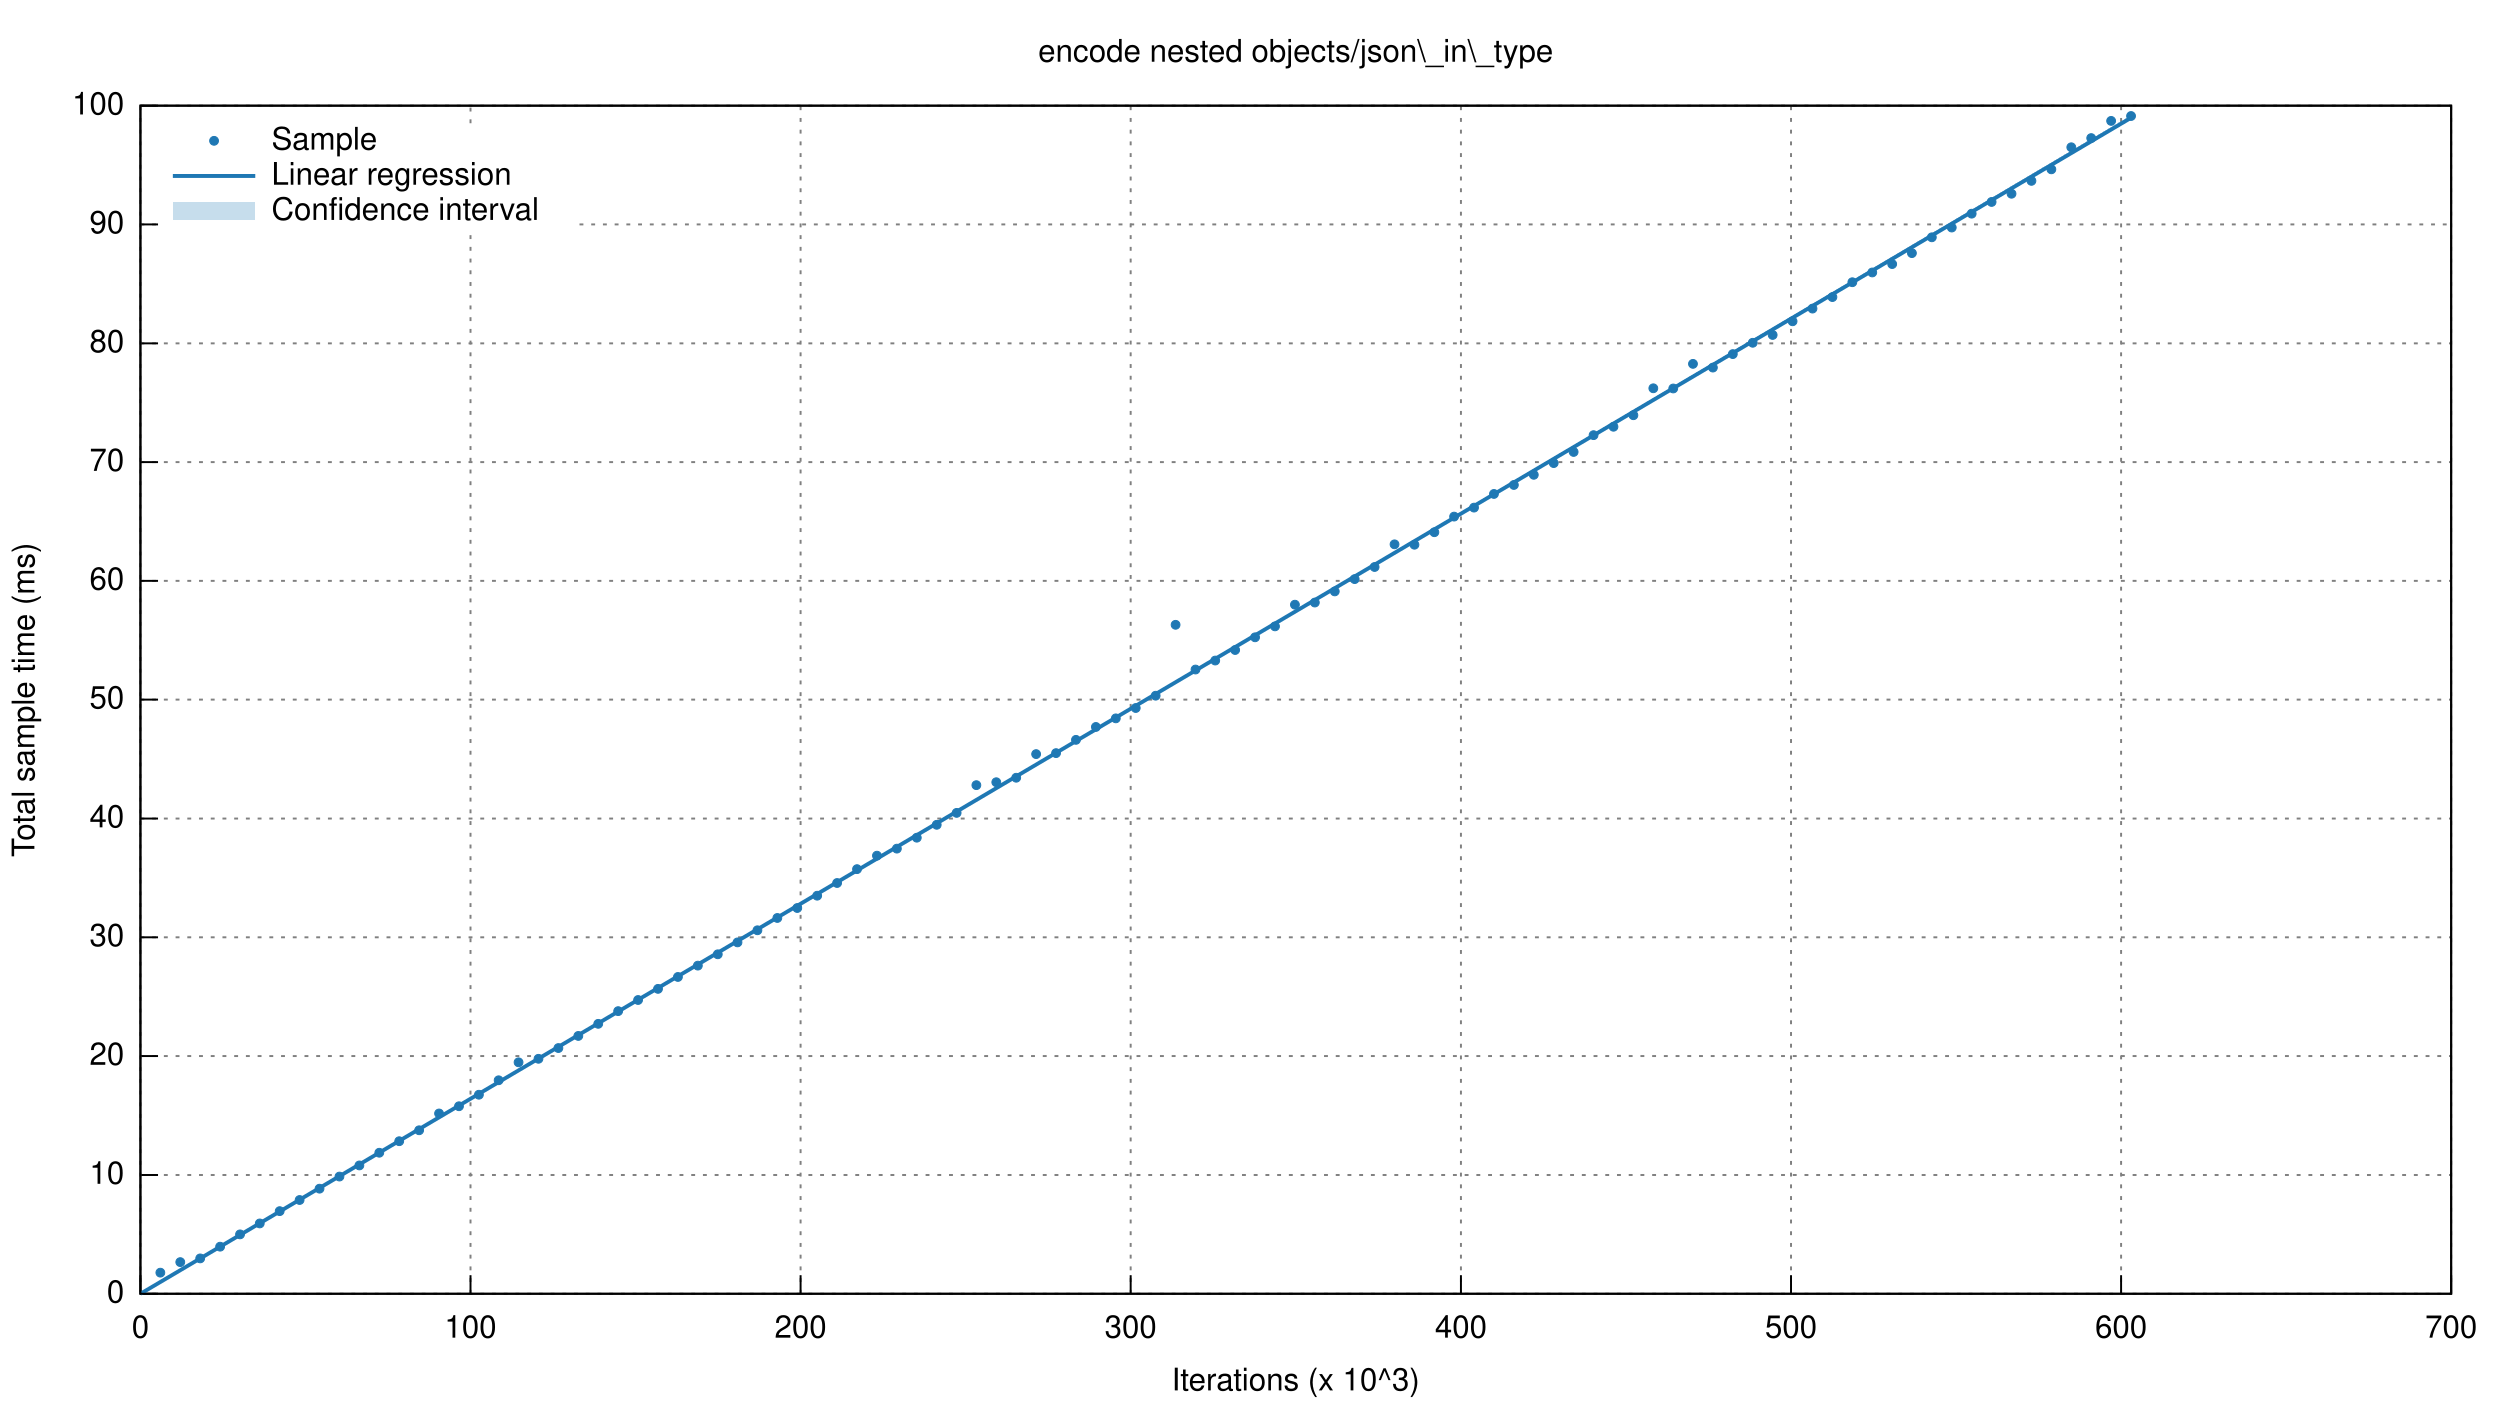
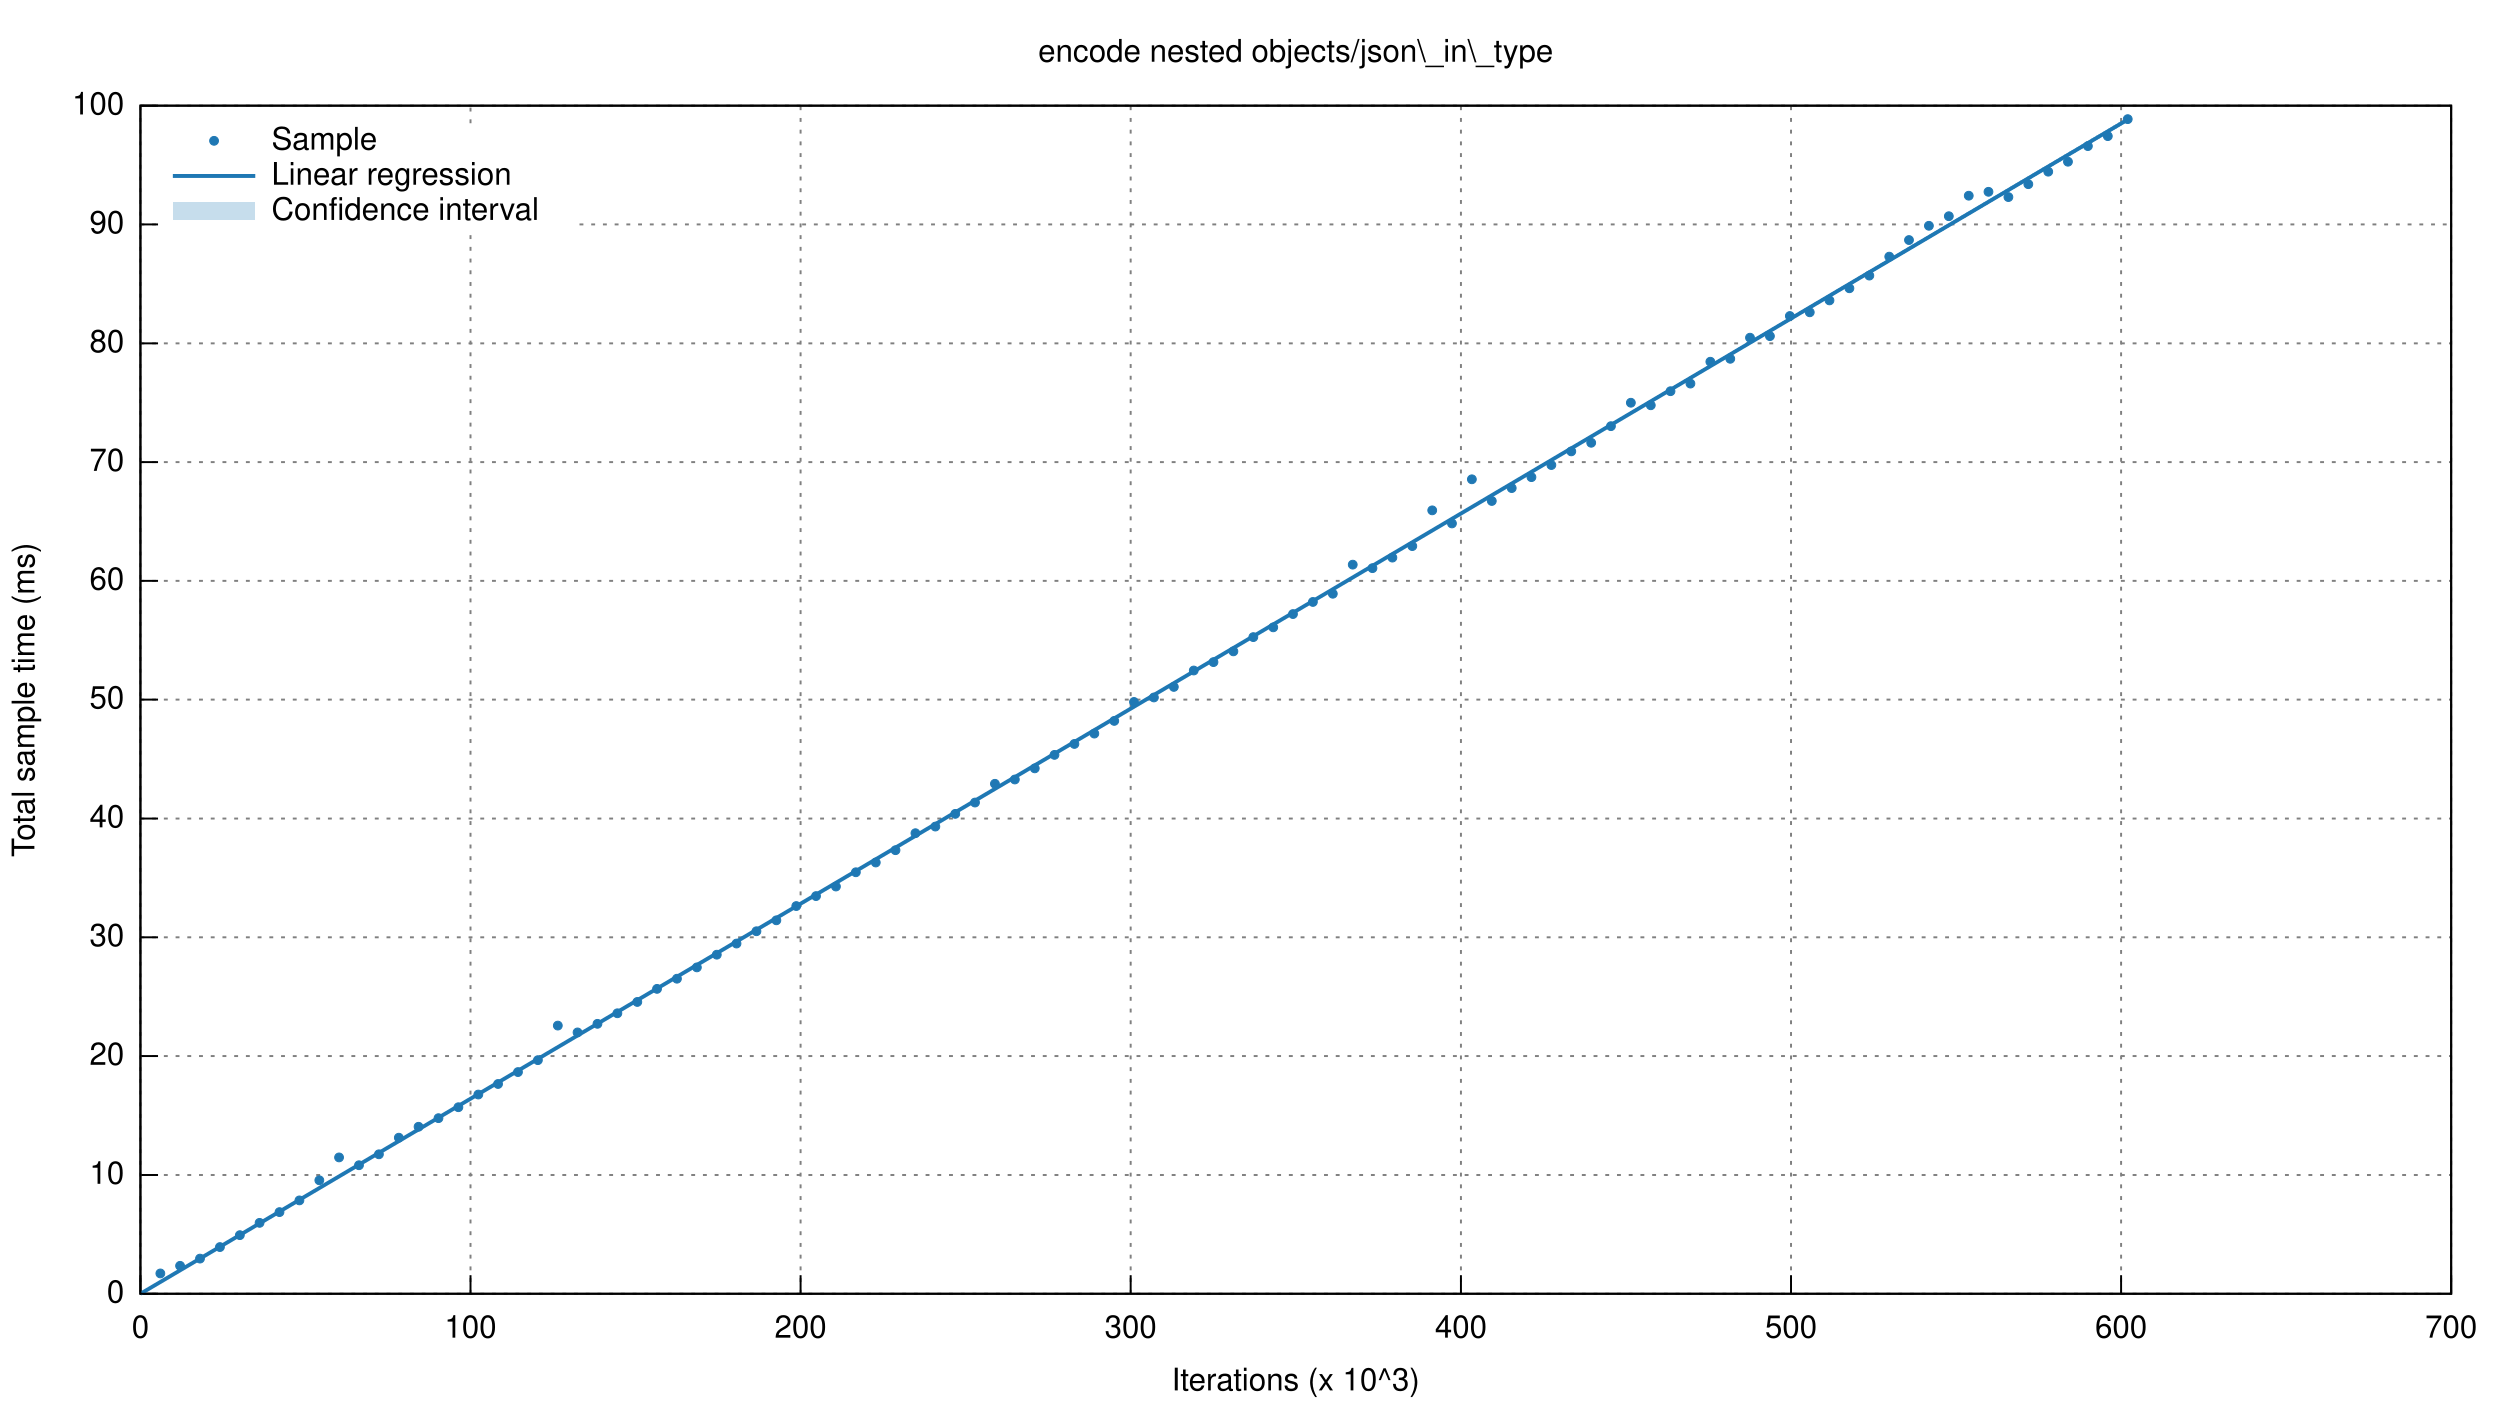
<svg xmlns="http://www.w3.org/2000/svg" xmlns:xlink="http://www.w3.org/1999/xlink" viewBox="0 0 1280 720">
  <g id="gnuplot_canvas">
    <rect x="0" y="0" width="1280" height="720" fill="none" />
    <defs>
      <circle id="gpDot" r="0.5" stroke-width="0.5" />
      <path id="gpPt0" stroke-width="0.222" stroke="currentColor" d="M-1,0 h2 M0,-1 v2" />
      <path id="gpPt1" stroke-width="0.222" stroke="currentColor" d="M-1,-1 L1,1 M1,-1 L-1,1" />
      <path id="gpPt2" stroke-width="0.222" stroke="currentColor" d="M-1,0 L1,0 M0,-1 L0,1 M-1,-1 L1,1 M-1,1 L1,-1" />
      <rect id="gpPt3" stroke-width="0.222" stroke="currentColor" x="-1" y="-1" width="2" height="2" />
      <rect id="gpPt4" stroke-width="0.222" stroke="currentColor" fill="currentColor" x="-1" y="-1" width="2" height="2" />
      <circle id="gpPt5" stroke-width="0.222" stroke="currentColor" cx="0" cy="0" r="1" />
      <use xlink:href="#gpPt5" id="gpPt6" fill="currentColor" stroke="none" />
      <path id="gpPt7" stroke-width="0.222" stroke="currentColor" d="M0,-1.33 L-1.33,0.67 L1.33,0.67 z" />
      <use xlink:href="#gpPt7" id="gpPt8" fill="currentColor" stroke="none" />
      <use xlink:href="#gpPt7" id="gpPt9" stroke="currentColor" transform="rotate(180)" />
      <use xlink:href="#gpPt9" id="gpPt10" fill="currentColor" stroke="none" />
      <use xlink:href="#gpPt3" id="gpPt11" stroke="currentColor" transform="rotate(45)" />
      <use xlink:href="#gpPt11" id="gpPt12" fill="currentColor" stroke="none" />
    </defs>
    <g style="fill:none; color:white; stroke:currentColor; stroke-width:1.00; stroke-linecap:butt; stroke-linejoin:miter">
</g>
    <g style="fill:none; color:black; stroke:currentColor; stroke-width:1.00; stroke-linecap:butt; stroke-linejoin:miter">
</g>
    <g style="fill:none; color:gray; stroke:currentColor; stroke-width:1.00; stroke-linecap:butt; stroke-linejoin:miter">
      <path stroke="gray" stroke-dasharray=" 2,4" class="gridline" d="M71.9,662.4 L1255.0,662.4  h0.01" />
    </g>
    <g style="fill:none; color:black; stroke:currentColor; stroke-width:1.00; stroke-linecap:butt; stroke-linejoin:miter">
      <path stroke="black" d="M71.9,662.4 L80.9,662.4  h0.01" />
      <g transform="translate(63.6,666.9)" style="stroke:none; fill:black; font-family:Helvetica; font-size:12.00pt; text-anchor:end">
        <text> 0</text>
      </g>
    </g>
    <g style="fill:none; color:gray; stroke:currentColor; stroke-width:1.00; stroke-linecap:butt; stroke-linejoin:miter">
      <path stroke="gray" stroke-dasharray=" 2,4" class="gridline" d="M71.9,601.6 L1255.0,601.6  h0.01" />
    </g>
    <g style="fill:none; color:black; stroke:currentColor; stroke-width:1.00; stroke-linecap:butt; stroke-linejoin:miter">
      <path stroke="black" d="M71.9,601.6 L80.9,601.6  h0.01" />
      <g transform="translate(63.6,606.1)" style="stroke:none; fill:black; font-family:Helvetica; font-size:12.00pt; text-anchor:end">
        <text> 10</text>
      </g>
    </g>
    <g style="fill:none; color:gray; stroke:currentColor; stroke-width:1.00; stroke-linecap:butt; stroke-linejoin:miter">
      <path stroke="gray" stroke-dasharray=" 2,4" class="gridline" d="M71.9,540.7 L1255.0,540.7  h0.01" />
    </g>
    <g style="fill:none; color:black; stroke:currentColor; stroke-width:1.00; stroke-linecap:butt; stroke-linejoin:miter">
      <path stroke="black" d="M71.9,540.7 L80.9,540.7  h0.01" />
      <g transform="translate(63.6,545.2)" style="stroke:none; fill:black; font-family:Helvetica; font-size:12.00pt; text-anchor:end">
        <text> 20</text>
      </g>
    </g>
    <g style="fill:none; color:gray; stroke:currentColor; stroke-width:1.00; stroke-linecap:butt; stroke-linejoin:miter">
      <path stroke="gray" stroke-dasharray=" 2,4" class="gridline" d="M71.9,479.9 L1255.0,479.9  h0.01" />
    </g>
    <g style="fill:none; color:black; stroke:currentColor; stroke-width:1.00; stroke-linecap:butt; stroke-linejoin:miter">
      <path stroke="black" d="M71.9,479.9 L80.9,479.9  h0.01" />
      <g transform="translate(63.6,484.4)" style="stroke:none; fill:black; font-family:Helvetica; font-size:12.00pt; text-anchor:end">
        <text> 30</text>
      </g>
    </g>
    <g style="fill:none; color:gray; stroke:currentColor; stroke-width:1.00; stroke-linecap:butt; stroke-linejoin:miter">
      <path stroke="gray" stroke-dasharray=" 2,4" class="gridline" d="M71.9,419.1 L1255.0,419.1  h0.01" />
    </g>
    <g style="fill:none; color:black; stroke:currentColor; stroke-width:1.00; stroke-linecap:butt; stroke-linejoin:miter">
      <path stroke="black" d="M71.9,419.1 L80.9,419.1  h0.01" />
      <g transform="translate(63.6,423.6)" style="stroke:none; fill:black; font-family:Helvetica; font-size:12.00pt; text-anchor:end">
        <text> 40</text>
      </g>
    </g>
    <g style="fill:none; color:gray; stroke:currentColor; stroke-width:1.00; stroke-linecap:butt; stroke-linejoin:miter">
      <path stroke="gray" stroke-dasharray=" 2,4" class="gridline" d="M71.9,358.2 L1255.0,358.2  h0.01" />
    </g>
    <g style="fill:none; color:black; stroke:currentColor; stroke-width:1.00; stroke-linecap:butt; stroke-linejoin:miter">
      <path stroke="black" d="M71.9,358.2 L80.9,358.2  h0.01" />
      <g transform="translate(63.6,362.7)" style="stroke:none; fill:black; font-family:Helvetica; font-size:12.00pt; text-anchor:end">
        <text> 50</text>
      </g>
    </g>
    <g style="fill:none; color:gray; stroke:currentColor; stroke-width:1.00; stroke-linecap:butt; stroke-linejoin:miter">
      <path stroke="gray" stroke-dasharray=" 2,4" class="gridline" d="M71.9,297.4 L1255.0,297.4  h0.01" />
    </g>
    <g style="fill:none; color:black; stroke:currentColor; stroke-width:1.00; stroke-linecap:butt; stroke-linejoin:miter">
      <path stroke="black" d="M71.9,297.4 L80.9,297.4  h0.01" />
      <g transform="translate(63.6,301.9)" style="stroke:none; fill:black; font-family:Helvetica; font-size:12.00pt; text-anchor:end">
        <text> 60</text>
      </g>
    </g>
    <g style="fill:none; color:gray; stroke:currentColor; stroke-width:1.00; stroke-linecap:butt; stroke-linejoin:miter">
      <path stroke="gray" stroke-dasharray=" 2,4" class="gridline" d="M71.9,236.6 L1255.0,236.6  h0.01" />
    </g>
    <g style="fill:none; color:black; stroke:currentColor; stroke-width:1.00; stroke-linecap:butt; stroke-linejoin:miter">
      <path stroke="black" d="M71.9,236.6 L80.9,236.6  h0.01" />
      <g transform="translate(63.6,241.1)" style="stroke:none; fill:black; font-family:Helvetica; font-size:12.00pt; text-anchor:end">
        <text> 70</text>
      </g>
    </g>
    <g style="fill:none; color:gray; stroke:currentColor; stroke-width:1.00; stroke-linecap:butt; stroke-linejoin:miter">
      <path stroke="gray" stroke-dasharray=" 2,4" class="gridline" d="M71.9,175.8 L1255.0,175.8  h0.01" />
    </g>
    <g style="fill:none; color:black; stroke:currentColor; stroke-width:1.00; stroke-linecap:butt; stroke-linejoin:miter">
      <path stroke="black" d="M71.9,175.8 L80.9,175.8  h0.01" />
      <g transform="translate(63.6,180.3)" style="stroke:none; fill:black; font-family:Helvetica; font-size:12.00pt; text-anchor:end">
        <text> 80</text>
      </g>
    </g>
    <g style="fill:none; color:gray; stroke:currentColor; stroke-width:1.00; stroke-linecap:butt; stroke-linejoin:miter">
      <path stroke="gray" stroke-dasharray=" 2,4" class="gridline" d="M71.9,114.9 L80.2,114.9 M296.7,114.9 L1255.0,114.9  h0.01" />
    </g>
    <g style="fill:none; color:black; stroke:currentColor; stroke-width:1.00; stroke-linecap:butt; stroke-linejoin:miter">
      <path stroke="black" d="M71.9,114.9 L80.9,114.9  h0.01" />
      <g transform="translate(63.6,119.4)" style="stroke:none; fill:black; font-family:Helvetica; font-size:12.00pt; text-anchor:end">
        <text> 90</text>
      </g>
    </g>
    <g style="fill:none; color:gray; stroke:currentColor; stroke-width:1.00; stroke-linecap:butt; stroke-linejoin:miter">
      <path stroke="gray" stroke-dasharray=" 2,4" class="gridline" d="M71.9,54.1 L1255.0,54.1  h0.01" />
    </g>
    <g style="fill:none; color:black; stroke:currentColor; stroke-width:1.00; stroke-linecap:butt; stroke-linejoin:miter">
      <path stroke="black" d="M71.9,54.1 L80.9,54.1  h0.01" />
      <g transform="translate(63.6,58.6)" style="stroke:none; fill:black; font-family:Helvetica; font-size:12.00pt; text-anchor:end">
        <text> 100</text>
      </g>
    </g>
    <g style="fill:none; color:gray; stroke:currentColor; stroke-width:1.00; stroke-linecap:butt; stroke-linejoin:miter">
      <path stroke="gray" stroke-dasharray=" 2,4" class="gridline" d="M71.9,662.4 L71.9,54.1  h0.01" />
    </g>
    <g style="fill:none; color:black; stroke:currentColor; stroke-width:1.00; stroke-linecap:butt; stroke-linejoin:miter">
      <path stroke="black" d="M71.9,662.4 L71.9,653.4  h0.01" />
      <g transform="translate(71.9,684.9)" style="stroke:none; fill:black; font-family:Helvetica; font-size:12.00pt; text-anchor:middle">
        <text> 0</text>
      </g>
    </g>
    <g style="fill:none; color:gray; stroke:currentColor; stroke-width:1.00; stroke-linecap:butt; stroke-linejoin:miter">
      <path stroke="gray" stroke-dasharray=" 2,4" class="gridline" d="M240.9,662.4 L240.9,117.1 M240.9,63.1 L240.9,54.1  h0.01" />
    </g>
    <g style="fill:none; color:black; stroke:currentColor; stroke-width:1.00; stroke-linecap:butt; stroke-linejoin:miter">
      <path stroke="black" d="M240.9,662.4 L240.9,653.4  h0.01" />
      <g transform="translate(240.9,684.9)" style="stroke:none; fill:black; font-family:Helvetica; font-size:12.00pt; text-anchor:middle">
        <text> 100</text>
      </g>
    </g>
    <g style="fill:none; color:gray; stroke:currentColor; stroke-width:1.00; stroke-linecap:butt; stroke-linejoin:miter">
      <path stroke="gray" stroke-dasharray=" 2,4" class="gridline" d="M409.9,662.4 L409.9,54.1  h0.01" />
    </g>
    <g style="fill:none; color:black; stroke:currentColor; stroke-width:1.00; stroke-linecap:butt; stroke-linejoin:miter">
      <path stroke="black" d="M409.9,662.4 L409.9,653.4  h0.01" />
      <g transform="translate(409.9,684.9)" style="stroke:none; fill:black; font-family:Helvetica; font-size:12.00pt; text-anchor:middle">
        <text> 200</text>
      </g>
    </g>
    <g style="fill:none; color:gray; stroke:currentColor; stroke-width:1.00; stroke-linecap:butt; stroke-linejoin:miter">
      <path stroke="gray" stroke-dasharray=" 2,4" class="gridline" d="M578.9,662.4 L578.9,54.1  h0.01" />
    </g>
    <g style="fill:none; color:black; stroke:currentColor; stroke-width:1.00; stroke-linecap:butt; stroke-linejoin:miter">
      <path stroke="black" d="M578.9,662.4 L578.9,653.4  h0.01" />
      <g transform="translate(578.9,684.9)" style="stroke:none; fill:black; font-family:Helvetica; font-size:12.00pt; text-anchor:middle">
        <text> 300</text>
      </g>
    </g>
    <g style="fill:none; color:gray; stroke:currentColor; stroke-width:1.00; stroke-linecap:butt; stroke-linejoin:miter">
      <path stroke="gray" stroke-dasharray=" 2,4" class="gridline" d="M748.0,662.4 L748.0,54.1  h0.01" />
    </g>
    <g style="fill:none; color:black; stroke:currentColor; stroke-width:1.00; stroke-linecap:butt; stroke-linejoin:miter">
      <path stroke="black" d="M748.0,662.4 L748.0,653.4  h0.01" />
      <g transform="translate(748.0,684.9)" style="stroke:none; fill:black; font-family:Helvetica; font-size:12.00pt; text-anchor:middle">
        <text> 400</text>
      </g>
    </g>
    <g style="fill:none; color:gray; stroke:currentColor; stroke-width:1.00; stroke-linecap:butt; stroke-linejoin:miter">
      <path stroke="gray" stroke-dasharray=" 2,4" class="gridline" d="M917.0,662.4 L917.0,54.1  h0.01" />
    </g>
    <g style="fill:none; color:black; stroke:currentColor; stroke-width:1.00; stroke-linecap:butt; stroke-linejoin:miter">
      <path stroke="black" d="M917.0,662.4 L917.0,653.4  h0.01" />
      <g transform="translate(917.0,684.9)" style="stroke:none; fill:black; font-family:Helvetica; font-size:12.00pt; text-anchor:middle">
        <text> 500</text>
      </g>
    </g>
    <g style="fill:none; color:gray; stroke:currentColor; stroke-width:1.00; stroke-linecap:butt; stroke-linejoin:miter">
      <path stroke="gray" stroke-dasharray=" 2,4" class="gridline" d="M1086.0,662.4 L1086.0,54.1  h0.01" />
    </g>
    <g style="fill:none; color:black; stroke:currentColor; stroke-width:1.00; stroke-linecap:butt; stroke-linejoin:miter">
      <path stroke="black" d="M1086.0,662.4 L1086.0,653.4  h0.01" />
      <g transform="translate(1086.0,684.9)" style="stroke:none; fill:black; font-family:Helvetica; font-size:12.00pt; text-anchor:middle">
        <text> 600</text>
      </g>
    </g>
    <g style="fill:none; color:gray; stroke:currentColor; stroke-width:1.00; stroke-linecap:butt; stroke-linejoin:miter">
      <path stroke="gray" stroke-dasharray=" 2,4" class="gridline" d="M1255.0,662.4 L1255.0,54.1  h0.01" />
    </g>
    <g style="fill:none; color:black; stroke:currentColor; stroke-width:1.00; stroke-linecap:butt; stroke-linejoin:miter">
      <path stroke="black" d="M1255.0,662.4 L1255.0,653.4  h0.01" />
      <g transform="translate(1255.0,684.9)" style="stroke:none; fill:black; font-family:Helvetica; font-size:12.00pt; text-anchor:middle">
        <text> 700</text>
      </g>
      <path stroke="black" d="M71.9,54.1 L71.9,662.4 L1255.0,662.4 L1255.0,54.1 L71.9,54.1 Z  h0.01" />
      <g transform="translate(17.6,358.3) rotate(270)" style="stroke:none; fill:black; font-family:Helvetica; font-size:12.00pt; text-anchor:middle">
        <text>Total sample time (ms)</text>
      </g>
      <g transform="translate(663.4,711.9)" style="stroke:none; fill:black; font-family:Helvetica; font-size:12.00pt; text-anchor:middle">
        <text>Iterations (x 10^3)</text>
      </g>
      <g transform="translate(663.4,31.6)" style="stroke:none; fill:black; font-family:Helvetica; font-size:12.00pt; text-anchor:middle">
        <text>encode nested objects/json\_in\_type</text>
      </g>
    </g>
    <g id="gnuplot_plot_1">
      <g style="fill:none; color:red; stroke:currentColor; stroke-width:1.00; stroke-linecap:butt; stroke-linejoin:miter">
        <g transform="translate(139.0,76.6)" style="stroke:none; fill:black; font-family:Helvetica; font-size:12.00pt; text-anchor:start">
          <text>Sample</text>
        </g>
-         <use xlink:href="#gpPt6" transform="translate(82.1,651.6) scale(2.25)" color="rgb( 31, 120, 180)" />
-         <use xlink:href="#gpPt6" transform="translate(92.3,646.2) scale(2.25)" color="rgb( 31, 120, 180)" />
-         <use xlink:href="#gpPt6" transform="translate(102.5,644.3) scale(2.25)" color="rgb( 31, 120, 180)" />
-         <use xlink:href="#gpPt6" transform="translate(112.7,638.3) scale(2.25)" color="rgb( 31, 120, 180)" />
-         <use xlink:href="#gpPt6" transform="translate(122.9,632.0) scale(2.25)" color="rgb( 31, 120, 180)" />
-         <use xlink:href="#gpPt6" transform="translate(133.0,626.4) scale(2.25)" color="rgb( 31, 120, 180)" />
-         <use xlink:href="#gpPt6" transform="translate(143.2,620.1) scale(2.25)" color="rgb( 31, 120, 180)" />
-         <use xlink:href="#gpPt6" transform="translate(153.4,614.4) scale(2.25)" color="rgb( 31, 120, 180)" />
-         <use xlink:href="#gpPt6" transform="translate(163.6,608.6) scale(2.25)" color="rgb( 31, 120, 180)" />
-         <use xlink:href="#gpPt6" transform="translate(173.8,602.4) scale(2.25)" color="rgb( 31, 120, 180)" />
-         <use xlink:href="#gpPt6" transform="translate(184.0,596.7) scale(2.25)" color="rgb( 31, 120, 180)" />
-         <use xlink:href="#gpPt6" transform="translate(194.2,590.2) scale(2.25)" color="rgb( 31, 120, 180)" />
-         <use xlink:href="#gpPt6" transform="translate(204.4,584.3) scale(2.25)" color="rgb( 31, 120, 180)" />
-         <use xlink:href="#gpPt6" transform="translate(214.6,578.7) scale(2.25)" color="rgb( 31, 120, 180)" />
-         <use xlink:href="#gpPt6" transform="translate(224.8,570.1) scale(2.25)" color="rgb( 31, 120, 180)" />
-         <use xlink:href="#gpPt6" transform="translate(235.0,566.4) scale(2.25)" color="rgb( 31, 120, 180)" />
-         <use xlink:href="#gpPt6" transform="translate(245.2,560.5) scale(2.25)" color="rgb( 31, 120, 180)" />
-         <use xlink:href="#gpPt6" transform="translate(255.3,553.1) scale(2.25)" color="rgb( 31, 120, 180)" />
-         <use xlink:href="#gpPt6" transform="translate(265.5,543.9) scale(2.25)" color="rgb( 31, 120, 180)" />
-         <use xlink:href="#gpPt6" transform="translate(275.7,542.1) scale(2.25)" color="rgb( 31, 120, 180)" />
-         <use xlink:href="#gpPt6" transform="translate(285.9,536.6) scale(2.25)" color="rgb( 31, 120, 180)" />
-         <use xlink:href="#gpPt6" transform="translate(296.1,530.4) scale(2.25)" color="rgb( 31, 120, 180)" />
-         <use xlink:href="#gpPt6" transform="translate(306.3,524.2) scale(2.25)" color="rgb( 31, 120, 180)" />
-         <use xlink:href="#gpPt6" transform="translate(316.5,517.7) scale(2.25)" color="rgb( 31, 120, 180)" />
-         <use xlink:href="#gpPt6" transform="translate(326.7,512.0) scale(2.25)" color="rgb( 31, 120, 180)" />
-         <use xlink:href="#gpPt6" transform="translate(336.9,506.3) scale(2.25)" color="rgb( 31, 120, 180)" />
-         <use xlink:href="#gpPt6" transform="translate(347.1,500.2) scale(2.25)" color="rgb( 31, 120, 180)" />
-         <use xlink:href="#gpPt6" transform="translate(357.3,494.4) scale(2.25)" color="rgb( 31, 120, 180)" />
-         <use xlink:href="#gpPt6" transform="translate(367.5,488.6) scale(2.25)" color="rgb( 31, 120, 180)" />
-         <use xlink:href="#gpPt6" transform="translate(377.6,482.5) scale(2.25)" color="rgb( 31, 120, 180)" />
-         <use xlink:href="#gpPt6" transform="translate(387.8,476.3) scale(2.25)" color="rgb( 31, 120, 180)" />
-         <use xlink:href="#gpPt6" transform="translate(398.0,470.0) scale(2.25)" color="rgb( 31, 120, 180)" />
-         <use xlink:href="#gpPt6" transform="translate(408.2,464.9) scale(2.25)" color="rgb( 31, 120, 180)" />
-         <use xlink:href="#gpPt6" transform="translate(418.4,458.6) scale(2.25)" color="rgb( 31, 120, 180)" />
-         <use xlink:href="#gpPt6" transform="translate(428.6,452.1) scale(2.25)" color="rgb( 31, 120, 180)" />
-         <use xlink:href="#gpPt6" transform="translate(438.8,445.0) scale(2.25)" color="rgb( 31, 120, 180)" />
-         <use xlink:href="#gpPt6" transform="translate(449.0,438.1) scale(2.25)" color="rgb( 31, 120, 180)" />
-         <use xlink:href="#gpPt6" transform="translate(459.2,434.5) scale(2.25)" color="rgb( 31, 120, 180)" />
-         <use xlink:href="#gpPt6" transform="translate(469.4,428.9) scale(2.25)" color="rgb( 31, 120, 180)" />
-         <use xlink:href="#gpPt6" transform="translate(479.6,422.3) scale(2.25)" color="rgb( 31, 120, 180)" />
-         <use xlink:href="#gpPt6" transform="translate(489.8,416.2) scale(2.25)" color="rgb( 31, 120, 180)" />
-         <use xlink:href="#gpPt6" transform="translate(499.9,402.0) scale(2.25)" color="rgb( 31, 120, 180)" />
-         <use xlink:href="#gpPt6" transform="translate(510.1,400.5) scale(2.25)" color="rgb( 31, 120, 180)" />
-         <use xlink:href="#gpPt6" transform="translate(520.3,398.2) scale(2.25)" color="rgb( 31, 120, 180)" />
-         <use xlink:href="#gpPt6" transform="translate(530.5,386.1) scale(2.25)" color="rgb( 31, 120, 180)" />
-         <use xlink:href="#gpPt6" transform="translate(540.7,385.6) scale(2.25)" color="rgb( 31, 120, 180)" />
-         <use xlink:href="#gpPt6" transform="translate(550.9,378.8) scale(2.25)" color="rgb( 31, 120, 180)" />
-         <use xlink:href="#gpPt6" transform="translate(561.1,372.2) scale(2.25)" color="rgb( 31, 120, 180)" />
-         <use xlink:href="#gpPt6" transform="translate(571.3,367.8) scale(2.25)" color="rgb( 31, 120, 180)" />
-         <use xlink:href="#gpPt6" transform="translate(581.5,362.5) scale(2.25)" color="rgb( 31, 120, 180)" />
-         <use xlink:href="#gpPt6" transform="translate(591.7,356.2) scale(2.25)" color="rgb( 31, 120, 180)" />
-         <use xlink:href="#gpPt6" transform="translate(601.9,319.9) scale(2.25)" color="rgb( 31, 120, 180)" />
-         <use xlink:href="#gpPt6" transform="translate(612.1,342.8) scale(2.25)" color="rgb( 31, 120, 180)" />
-         <use xlink:href="#gpPt6" transform="translate(622.2,338.2) scale(2.25)" color="rgb( 31, 120, 180)" />
-         <use xlink:href="#gpPt6" transform="translate(632.4,332.8) scale(2.25)" color="rgb( 31, 120, 180)" />
-         <use xlink:href="#gpPt6" transform="translate(642.6,326.3) scale(2.25)" color="rgb( 31, 120, 180)" />
-         <use xlink:href="#gpPt6" transform="translate(652.8,320.7) scale(2.25)" color="rgb( 31, 120, 180)" />
-         <use xlink:href="#gpPt6" transform="translate(663.0,309.6) scale(2.25)" color="rgb( 31, 120, 180)" />
-         <use xlink:href="#gpPt6" transform="translate(673.2,308.5) scale(2.25)" color="rgb( 31, 120, 180)" />
-         <use xlink:href="#gpPt6" transform="translate(683.4,302.8) scale(2.25)" color="rgb( 31, 120, 180)" />
-         <use xlink:href="#gpPt6" transform="translate(693.6,296.5) scale(2.25)" color="rgb( 31, 120, 180)" />
-         <use xlink:href="#gpPt6" transform="translate(703.8,290.3) scale(2.25)" color="rgb( 31, 120, 180)" />
-         <use xlink:href="#gpPt6" transform="translate(714.0,278.7) scale(2.25)" color="rgb( 31, 120, 180)" />
-         <use xlink:href="#gpPt6" transform="translate(724.2,278.9) scale(2.25)" color="rgb( 31, 120, 180)" />
-         <use xlink:href="#gpPt6" transform="translate(734.4,272.5) scale(2.25)" color="rgb( 31, 120, 180)" />
-         <use xlink:href="#gpPt6" transform="translate(744.5,264.5) scale(2.25)" color="rgb( 31, 120, 180)" />
-         <use xlink:href="#gpPt6" transform="translate(754.7,259.9) scale(2.25)" color="rgb( 31, 120, 180)" />
-         <use xlink:href="#gpPt6" transform="translate(764.9,252.9) scale(2.25)" color="rgb( 31, 120, 180)" />
-         <use xlink:href="#gpPt6" transform="translate(775.1,248.3) scale(2.25)" color="rgb( 31, 120, 180)" />
-         <use xlink:href="#gpPt6" transform="translate(785.3,243.1) scale(2.25)" color="rgb( 31, 120, 180)" />
-         <use xlink:href="#gpPt6" transform="translate(795.5,237.1) scale(2.25)" color="rgb( 31, 120, 180)" />
-         <use xlink:href="#gpPt6" transform="translate(805.7,231.4) scale(2.25)" color="rgb( 31, 120, 180)" />
-         <use xlink:href="#gpPt6" transform="translate(815.9,222.8) scale(2.25)" color="rgb( 31, 120, 180)" />
-         <use xlink:href="#gpPt6" transform="translate(826.1,218.5) scale(2.25)" color="rgb( 31, 120, 180)" />
-         <use xlink:href="#gpPt6" transform="translate(836.3,212.6) scale(2.25)" color="rgb( 31, 120, 180)" />
-         <use xlink:href="#gpPt6" transform="translate(846.5,198.8) scale(2.25)" color="rgb( 31, 120, 180)" />
-         <use xlink:href="#gpPt6" transform="translate(856.7,198.9) scale(2.25)" color="rgb( 31, 120, 180)" />
-         <use xlink:href="#gpPt6" transform="translate(866.8,186.3) scale(2.25)" color="rgb( 31, 120, 180)" />
-         <use xlink:href="#gpPt6" transform="translate(877.0,188.2) scale(2.25)" color="rgb( 31, 120, 180)" />
-         <use xlink:href="#gpPt6" transform="translate(887.2,181.3) scale(2.25)" color="rgb( 31, 120, 180)" />
-         <use xlink:href="#gpPt6" transform="translate(897.4,175.5) scale(2.25)" color="rgb( 31, 120, 180)" />
-         <use xlink:href="#gpPt6" transform="translate(907.6,171.5) scale(2.25)" color="rgb( 31, 120, 180)" />
-         <use xlink:href="#gpPt6" transform="translate(917.8,164.5) scale(2.25)" color="rgb( 31, 120, 180)" />
-         <use xlink:href="#gpPt6" transform="translate(928.0,158.0) scale(2.25)" color="rgb( 31, 120, 180)" />
-         <use xlink:href="#gpPt6" transform="translate(938.2,152.1) scale(2.25)" color="rgb( 31, 120, 180)" />
-         <use xlink:href="#gpPt6" transform="translate(948.4,144.5) scale(2.25)" color="rgb( 31, 120, 180)" />
-         <use xlink:href="#gpPt6" transform="translate(958.6,139.5) scale(2.25)" color="rgb( 31, 120, 180)" />
-         <use xlink:href="#gpPt6" transform="translate(968.8,135.2) scale(2.25)" color="rgb( 31, 120, 180)" />
-         <use xlink:href="#gpPt6" transform="translate(978.9,129.6) scale(2.25)" color="rgb( 31, 120, 180)" />
-         <use xlink:href="#gpPt6" transform="translate(989.1,121.5) scale(2.25)" color="rgb( 31, 120, 180)" />
-         <use xlink:href="#gpPt6" transform="translate(999.3,116.5) scale(2.25)" color="rgb( 31, 120, 180)" />
-         <use xlink:href="#gpPt6" transform="translate(1009.5,109.4) scale(2.25)" color="rgb( 31, 120, 180)" />
-         <use xlink:href="#gpPt6" transform="translate(1019.7,103.4) scale(2.25)" color="rgb( 31, 120, 180)" />
-         <use xlink:href="#gpPt6" transform="translate(1029.9,99.2) scale(2.25)" color="rgb( 31, 120, 180)" />
-         <use xlink:href="#gpPt6" transform="translate(1040.1,92.6) scale(2.25)" color="rgb( 31, 120, 180)" />
-         <use xlink:href="#gpPt6" transform="translate(1050.3,86.7) scale(2.25)" color="rgb( 31, 120, 180)" />
-         <use xlink:href="#gpPt6" transform="translate(1060.5,75.4) scale(2.25)" color="rgb( 31, 120, 180)" />
-         <use xlink:href="#gpPt6" transform="translate(1070.7,70.7) scale(2.25)" color="rgb( 31, 120, 180)" />
-         <use xlink:href="#gpPt6" transform="translate(1080.9,61.9) scale(2.25)" color="rgb( 31, 120, 180)" />
-         <use xlink:href="#gpPt6" transform="translate(1091.1,59.4) scale(2.25)" color="rgb( 31, 120, 180)" />
+         <use xlink:href="#gpPt6" transform="translate(82.1,652.0) scale(2.25)" color="rgb( 31, 120, 180)" />
+         <use xlink:href="#gpPt6" transform="translate(92.2,648.1) scale(2.25)" color="rgb( 31, 120, 180)" />
+         <use xlink:href="#gpPt6" transform="translate(102.4,644.4) scale(2.25)" color="rgb( 31, 120, 180)" />
+         <use xlink:href="#gpPt6" transform="translate(112.6,638.5) scale(2.25)" color="rgb( 31, 120, 180)" />
+         <use xlink:href="#gpPt6" transform="translate(122.8,632.4) scale(2.25)" color="rgb( 31, 120, 180)" />
+         <use xlink:href="#gpPt6" transform="translate(132.9,626.1) scale(2.25)" color="rgb( 31, 120, 180)" />
+         <use xlink:href="#gpPt6" transform="translate(143.1,620.6) scale(2.25)" color="rgb( 31, 120, 180)" />
+         <use xlink:href="#gpPt6" transform="translate(153.3,614.6) scale(2.25)" color="rgb( 31, 120, 180)" />
+         <use xlink:href="#gpPt6" transform="translate(163.5,604.3) scale(2.25)" color="rgb( 31, 120, 180)" />
+         <use xlink:href="#gpPt6" transform="translate(173.6,592.6) scale(2.25)" color="rgb( 31, 120, 180)" />
+         <use xlink:href="#gpPt6" transform="translate(183.8,596.6) scale(2.25)" color="rgb( 31, 120, 180)" />
+         <use xlink:href="#gpPt6" transform="translate(194.0,591.0) scale(2.25)" color="rgb( 31, 120, 180)" />
+         <use xlink:href="#gpPt6" transform="translate(204.2,582.5) scale(2.25)" color="rgb( 31, 120, 180)" />
+         <use xlink:href="#gpPt6" transform="translate(214.3,576.9) scale(2.25)" color="rgb( 31, 120, 180)" />
+         <use xlink:href="#gpPt6" transform="translate(224.5,572.5) scale(2.25)" color="rgb( 31, 120, 180)" />
+         <use xlink:href="#gpPt6" transform="translate(234.7,566.9) scale(2.25)" color="rgb( 31, 120, 180)" />
+         <use xlink:href="#gpPt6" transform="translate(244.9,560.4) scale(2.25)" color="rgb( 31, 120, 180)" />
+         <use xlink:href="#gpPt6" transform="translate(255.0,555.0) scale(2.25)" color="rgb( 31, 120, 180)" />
+         <use xlink:href="#gpPt6" transform="translate(265.2,548.9) scale(2.25)" color="rgb( 31, 120, 180)" />
+         <use xlink:href="#gpPt6" transform="translate(275.4,542.8) scale(2.25)" color="rgb( 31, 120, 180)" />
+         <use xlink:href="#gpPt6" transform="translate(285.6,525.1) scale(2.25)" color="rgb( 31, 120, 180)" />
+         <use xlink:href="#gpPt6" transform="translate(295.7,528.6) scale(2.25)" color="rgb( 31, 120, 180)" />
+         <use xlink:href="#gpPt6" transform="translate(305.9,524.2) scale(2.25)" color="rgb( 31, 120, 180)" />
+         <use xlink:href="#gpPt6" transform="translate(316.1,518.8) scale(2.25)" color="rgb( 31, 120, 180)" />
+         <use xlink:href="#gpPt6" transform="translate(326.3,513.0) scale(2.25)" color="rgb( 31, 120, 180)" />
+         <use xlink:href="#gpPt6" transform="translate(336.4,506.3) scale(2.25)" color="rgb( 31, 120, 180)" />
+         <use xlink:href="#gpPt6" transform="translate(346.6,501.1) scale(2.25)" color="rgb( 31, 120, 180)" />
+         <use xlink:href="#gpPt6" transform="translate(356.8,495.3) scale(2.25)" color="rgb( 31, 120, 180)" />
+         <use xlink:href="#gpPt6" transform="translate(367.0,488.8) scale(2.25)" color="rgb( 31, 120, 180)" />
+         <use xlink:href="#gpPt6" transform="translate(377.1,483.1) scale(2.25)" color="rgb( 31, 120, 180)" />
+         <use xlink:href="#gpPt6" transform="translate(387.3,476.8) scale(2.25)" color="rgb( 31, 120, 180)" />
+         <use xlink:href="#gpPt6" transform="translate(397.5,471.2) scale(2.25)" color="rgb( 31, 120, 180)" />
+         <use xlink:href="#gpPt6" transform="translate(407.7,463.9) scale(2.25)" color="rgb( 31, 120, 180)" />
+         <use xlink:href="#gpPt6" transform="translate(417.8,458.8) scale(2.25)" color="rgb( 31, 120, 180)" />
+         <use xlink:href="#gpPt6" transform="translate(428.0,453.9) scale(2.25)" color="rgb( 31, 120, 180)" />
+         <use xlink:href="#gpPt6" transform="translate(438.2,446.6) scale(2.25)" color="rgb( 31, 120, 180)" />
+         <use xlink:href="#gpPt6" transform="translate(448.4,441.6) scale(2.25)" color="rgb( 31, 120, 180)" />
+         <use xlink:href="#gpPt6" transform="translate(458.5,435.3) scale(2.25)" color="rgb( 31, 120, 180)" />
+         <use xlink:href="#gpPt6" transform="translate(468.7,426.6) scale(2.25)" color="rgb( 31, 120, 180)" />
+         <use xlink:href="#gpPt6" transform="translate(478.9,423.2) scale(2.25)" color="rgb( 31, 120, 180)" />
+         <use xlink:href="#gpPt6" transform="translate(489.1,416.7) scale(2.25)" color="rgb( 31, 120, 180)" />
+         <use xlink:href="#gpPt6" transform="translate(499.2,410.9) scale(2.25)" color="rgb( 31, 120, 180)" />
+         <use xlink:href="#gpPt6" transform="translate(509.4,401.3) scale(2.25)" color="rgb( 31, 120, 180)" />
+         <use xlink:href="#gpPt6" transform="translate(519.6,399.1) scale(2.25)" color="rgb( 31, 120, 180)" />
+         <use xlink:href="#gpPt6" transform="translate(529.8,393.4) scale(2.25)" color="rgb( 31, 120, 180)" />
+         <use xlink:href="#gpPt6" transform="translate(539.9,386.5) scale(2.25)" color="rgb( 31, 120, 180)" />
+         <use xlink:href="#gpPt6" transform="translate(550.1,380.9) scale(2.25)" color="rgb( 31, 120, 180)" />
+         <use xlink:href="#gpPt6" transform="translate(560.3,375.6) scale(2.25)" color="rgb( 31, 120, 180)" />
+         <use xlink:href="#gpPt6" transform="translate(570.5,369.1) scale(2.25)" color="rgb( 31, 120, 180)" />
+         <use xlink:href="#gpPt6" transform="translate(580.6,359.4) scale(2.25)" color="rgb( 31, 120, 180)" />
+         <use xlink:href="#gpPt6" transform="translate(590.8,357.1) scale(2.25)" color="rgb( 31, 120, 180)" />
+         <use xlink:href="#gpPt6" transform="translate(601.0,351.7) scale(2.25)" color="rgb( 31, 120, 180)" />
+         <use xlink:href="#gpPt6" transform="translate(611.2,343.3) scale(2.25)" color="rgb( 31, 120, 180)" />
+         <use xlink:href="#gpPt6" transform="translate(621.3,339.0) scale(2.25)" color="rgb( 31, 120, 180)" />
+         <use xlink:href="#gpPt6" transform="translate(631.5,333.5) scale(2.25)" color="rgb( 31, 120, 180)" />
+         <use xlink:href="#gpPt6" transform="translate(641.7,326.2) scale(2.25)" color="rgb( 31, 120, 180)" />
+         <use xlink:href="#gpPt6" transform="translate(651.9,321.2) scale(2.25)" color="rgb( 31, 120, 180)" />
+         <use xlink:href="#gpPt6" transform="translate(662.0,314.4) scale(2.25)" color="rgb( 31, 120, 180)" />
+         <use xlink:href="#gpPt6" transform="translate(672.2,308.2) scale(2.25)" color="rgb( 31, 120, 180)" />
+         <use xlink:href="#gpPt6" transform="translate(682.4,304.0) scale(2.25)" color="rgb( 31, 120, 180)" />
+         <use xlink:href="#gpPt6" transform="translate(692.6,289.1) scale(2.25)" color="rgb( 31, 120, 180)" />
+         <use xlink:href="#gpPt6" transform="translate(702.7,290.9) scale(2.25)" color="rgb( 31, 120, 180)" />
+         <use xlink:href="#gpPt6" transform="translate(712.9,285.5) scale(2.25)" color="rgb( 31, 120, 180)" />
+         <use xlink:href="#gpPt6" transform="translate(723.1,279.6) scale(2.25)" color="rgb( 31, 120, 180)" />
+         <use xlink:href="#gpPt6" transform="translate(733.3,261.3) scale(2.25)" color="rgb( 31, 120, 180)" />
+         <use xlink:href="#gpPt6" transform="translate(743.4,268.0) scale(2.25)" color="rgb( 31, 120, 180)" />
+         <use xlink:href="#gpPt6" transform="translate(753.6,245.4) scale(2.25)" color="rgb( 31, 120, 180)" />
+         <use xlink:href="#gpPt6" transform="translate(763.8,256.5) scale(2.25)" color="rgb( 31, 120, 180)" />
+         <use xlink:href="#gpPt6" transform="translate(774.0,249.9) scale(2.25)" color="rgb( 31, 120, 180)" />
+         <use xlink:href="#gpPt6" transform="translate(784.1,244.3) scale(2.25)" color="rgb( 31, 120, 180)" />
+         <use xlink:href="#gpPt6" transform="translate(794.3,238.1) scale(2.25)" color="rgb( 31, 120, 180)" />
+         <use xlink:href="#gpPt6" transform="translate(804.5,231.1) scale(2.25)" color="rgb( 31, 120, 180)" />
+         <use xlink:href="#gpPt6" transform="translate(814.7,226.7) scale(2.25)" color="rgb( 31, 120, 180)" />
+         <use xlink:href="#gpPt6" transform="translate(824.8,218.2) scale(2.25)" color="rgb( 31, 120, 180)" />
+         <use xlink:href="#gpPt6" transform="translate(835.0,206.2) scale(2.25)" color="rgb( 31, 120, 180)" />
+         <use xlink:href="#gpPt6" transform="translate(845.2,207.5) scale(2.25)" color="rgb( 31, 120, 180)" />
+         <use xlink:href="#gpPt6" transform="translate(855.3,200.3) scale(2.25)" color="rgb( 31, 120, 180)" />
+         <use xlink:href="#gpPt6" transform="translate(865.5,196.4) scale(2.25)" color="rgb( 31, 120, 180)" />
+         <use xlink:href="#gpPt6" transform="translate(875.7,185.2) scale(2.25)" color="rgb( 31, 120, 180)" />
+         <use xlink:href="#gpPt6" transform="translate(885.9,183.7) scale(2.25)" color="rgb( 31, 120, 180)" />
+         <use xlink:href="#gpPt6" transform="translate(896.0,172.9) scale(2.25)" color="rgb( 31, 120, 180)" />
+         <use xlink:href="#gpPt6" transform="translate(906.2,172.1) scale(2.25)" color="rgb( 31, 120, 180)" />
+         <use xlink:href="#gpPt6" transform="translate(916.4,161.8) scale(2.25)" color="rgb( 31, 120, 180)" />
+         <use xlink:href="#gpPt6" transform="translate(926.6,159.9) scale(2.25)" color="rgb( 31, 120, 180)" />
+         <use xlink:href="#gpPt6" transform="translate(936.7,153.8) scale(2.25)" color="rgb( 31, 120, 180)" />
+         <use xlink:href="#gpPt6" transform="translate(946.9,147.6) scale(2.25)" color="rgb( 31, 120, 180)" />
+         <use xlink:href="#gpPt6" transform="translate(957.1,141.1) scale(2.25)" color="rgb( 31, 120, 180)" />
+         <use xlink:href="#gpPt6" transform="translate(967.3,131.4) scale(2.25)" color="rgb( 31, 120, 180)" />
+         <use xlink:href="#gpPt6" transform="translate(977.4,122.9) scale(2.25)" color="rgb( 31, 120, 180)" />
+         <use xlink:href="#gpPt6" transform="translate(987.6,115.6) scale(2.25)" color="rgb( 31, 120, 180)" />
+         <use xlink:href="#gpPt6" transform="translate(997.8,110.7) scale(2.25)" color="rgb( 31, 120, 180)" />
+         <use xlink:href="#gpPt6" transform="translate(1008.0,100.2) scale(2.25)" color="rgb( 31, 120, 180)" />
+         <use xlink:href="#gpPt6" transform="translate(1018.1,98.2) scale(2.25)" color="rgb( 31, 120, 180)" />
+         <use xlink:href="#gpPt6" transform="translate(1028.3,100.9) scale(2.25)" color="rgb( 31, 120, 180)" />
+         <use xlink:href="#gpPt6" transform="translate(1038.5,94.3) scale(2.25)" color="rgb( 31, 120, 180)" />
+         <use xlink:href="#gpPt6" transform="translate(1048.7,87.9) scale(2.25)" color="rgb( 31, 120, 180)" />
+         <use xlink:href="#gpPt6" transform="translate(1058.8,82.8) scale(2.25)" color="rgb( 31, 120, 180)" />
+         <use xlink:href="#gpPt6" transform="translate(1069.0,74.8) scale(2.25)" color="rgb( 31, 120, 180)" />
+         <use xlink:href="#gpPt6" transform="translate(1079.2,69.7) scale(2.25)" color="rgb( 31, 120, 180)" />
+         <use xlink:href="#gpPt6" transform="translate(1089.4,61.0) scale(2.25)" color="rgb( 31, 120, 180)" />
        <use xlink:href="#gpPt6" transform="translate(109.6,72.1) scale(2.25)" color="rgb( 31, 120, 180)" />
      </g>
    </g>
    <g id="gnuplot_plot_2">
      <g style="fill:none; color:white; stroke:rgb( 31, 120, 180); stroke-width:2.00; stroke-linecap:butt; stroke-linejoin:miter">
</g>
      <g style="fill:none; color:red; stroke:currentColor; stroke-width:2.00; stroke-linecap:butt; stroke-linejoin:miter">
        <g transform="translate(139.0,94.6)" style="stroke:none; fill:black; font-family:Helvetica; font-size:12.00pt; text-anchor:start">
          <text>Linear regression</text>
        </g>
-         <path stroke="rgb( 31, 120, 180)" d="M88.5,90.1 L130.7,90.1 M71.9,662.4 L1091.1,60.3  h0.01" />
+         <path stroke="rgb( 31, 120, 180)" d="M88.5,90.1 L130.7,90.1 M71.9,662.4 L1089.4,61.2  h0.01" />
      </g>
    </g>
    <g id="gnuplot_plot_3">
      <g style="fill:none; color:white; stroke:rgb( 31, 120, 180); stroke-width:1.00; stroke-linecap:butt; stroke-linejoin:miter">
</g>
      <g style="fill:none; color:blue; stroke:currentColor; stroke-width:1.00; stroke-linecap:butt; stroke-linejoin:miter">
        <g transform="translate(139.0,112.6)" style="stroke:none; fill:black; font-family:Helvetica; font-size:12.00pt; text-anchor:start">
          <text>Confidence interval</text>
        </g>
        <g style="stroke:none; shape-rendering:crispEdges">
          <polygon fill="rgb( 31, 120, 180)" fill-opacity="0.25" points="88.5,112.6 130.7,112.6 130.7,103.6 88.5,103.6 " />
-           <polygon fill="rgb( 31, 120, 180)" fill-opacity="0.25" points="71.9,662.4 71.9,662.4 1091.1,58.9 1091.1,61.3 " />
+           <polygon fill="rgb( 31, 120, 180)" fill-opacity="0.25" points="71.9,662.4 71.9,662.4 1089.4,59.9 1089.4,62.4 " />
        </g>
      </g>
    </g>
    <g style="fill:none; color:black; stroke:currentColor; stroke-width:1.00; stroke-linecap:butt; stroke-linejoin:miter">
      <path stroke="black" d="M71.9,54.1 L71.9,662.4 L1255.0,662.4 L1255.0,54.1 L71.9,54.1 Z  h0.01" />
    </g>
  </g>
</svg>
